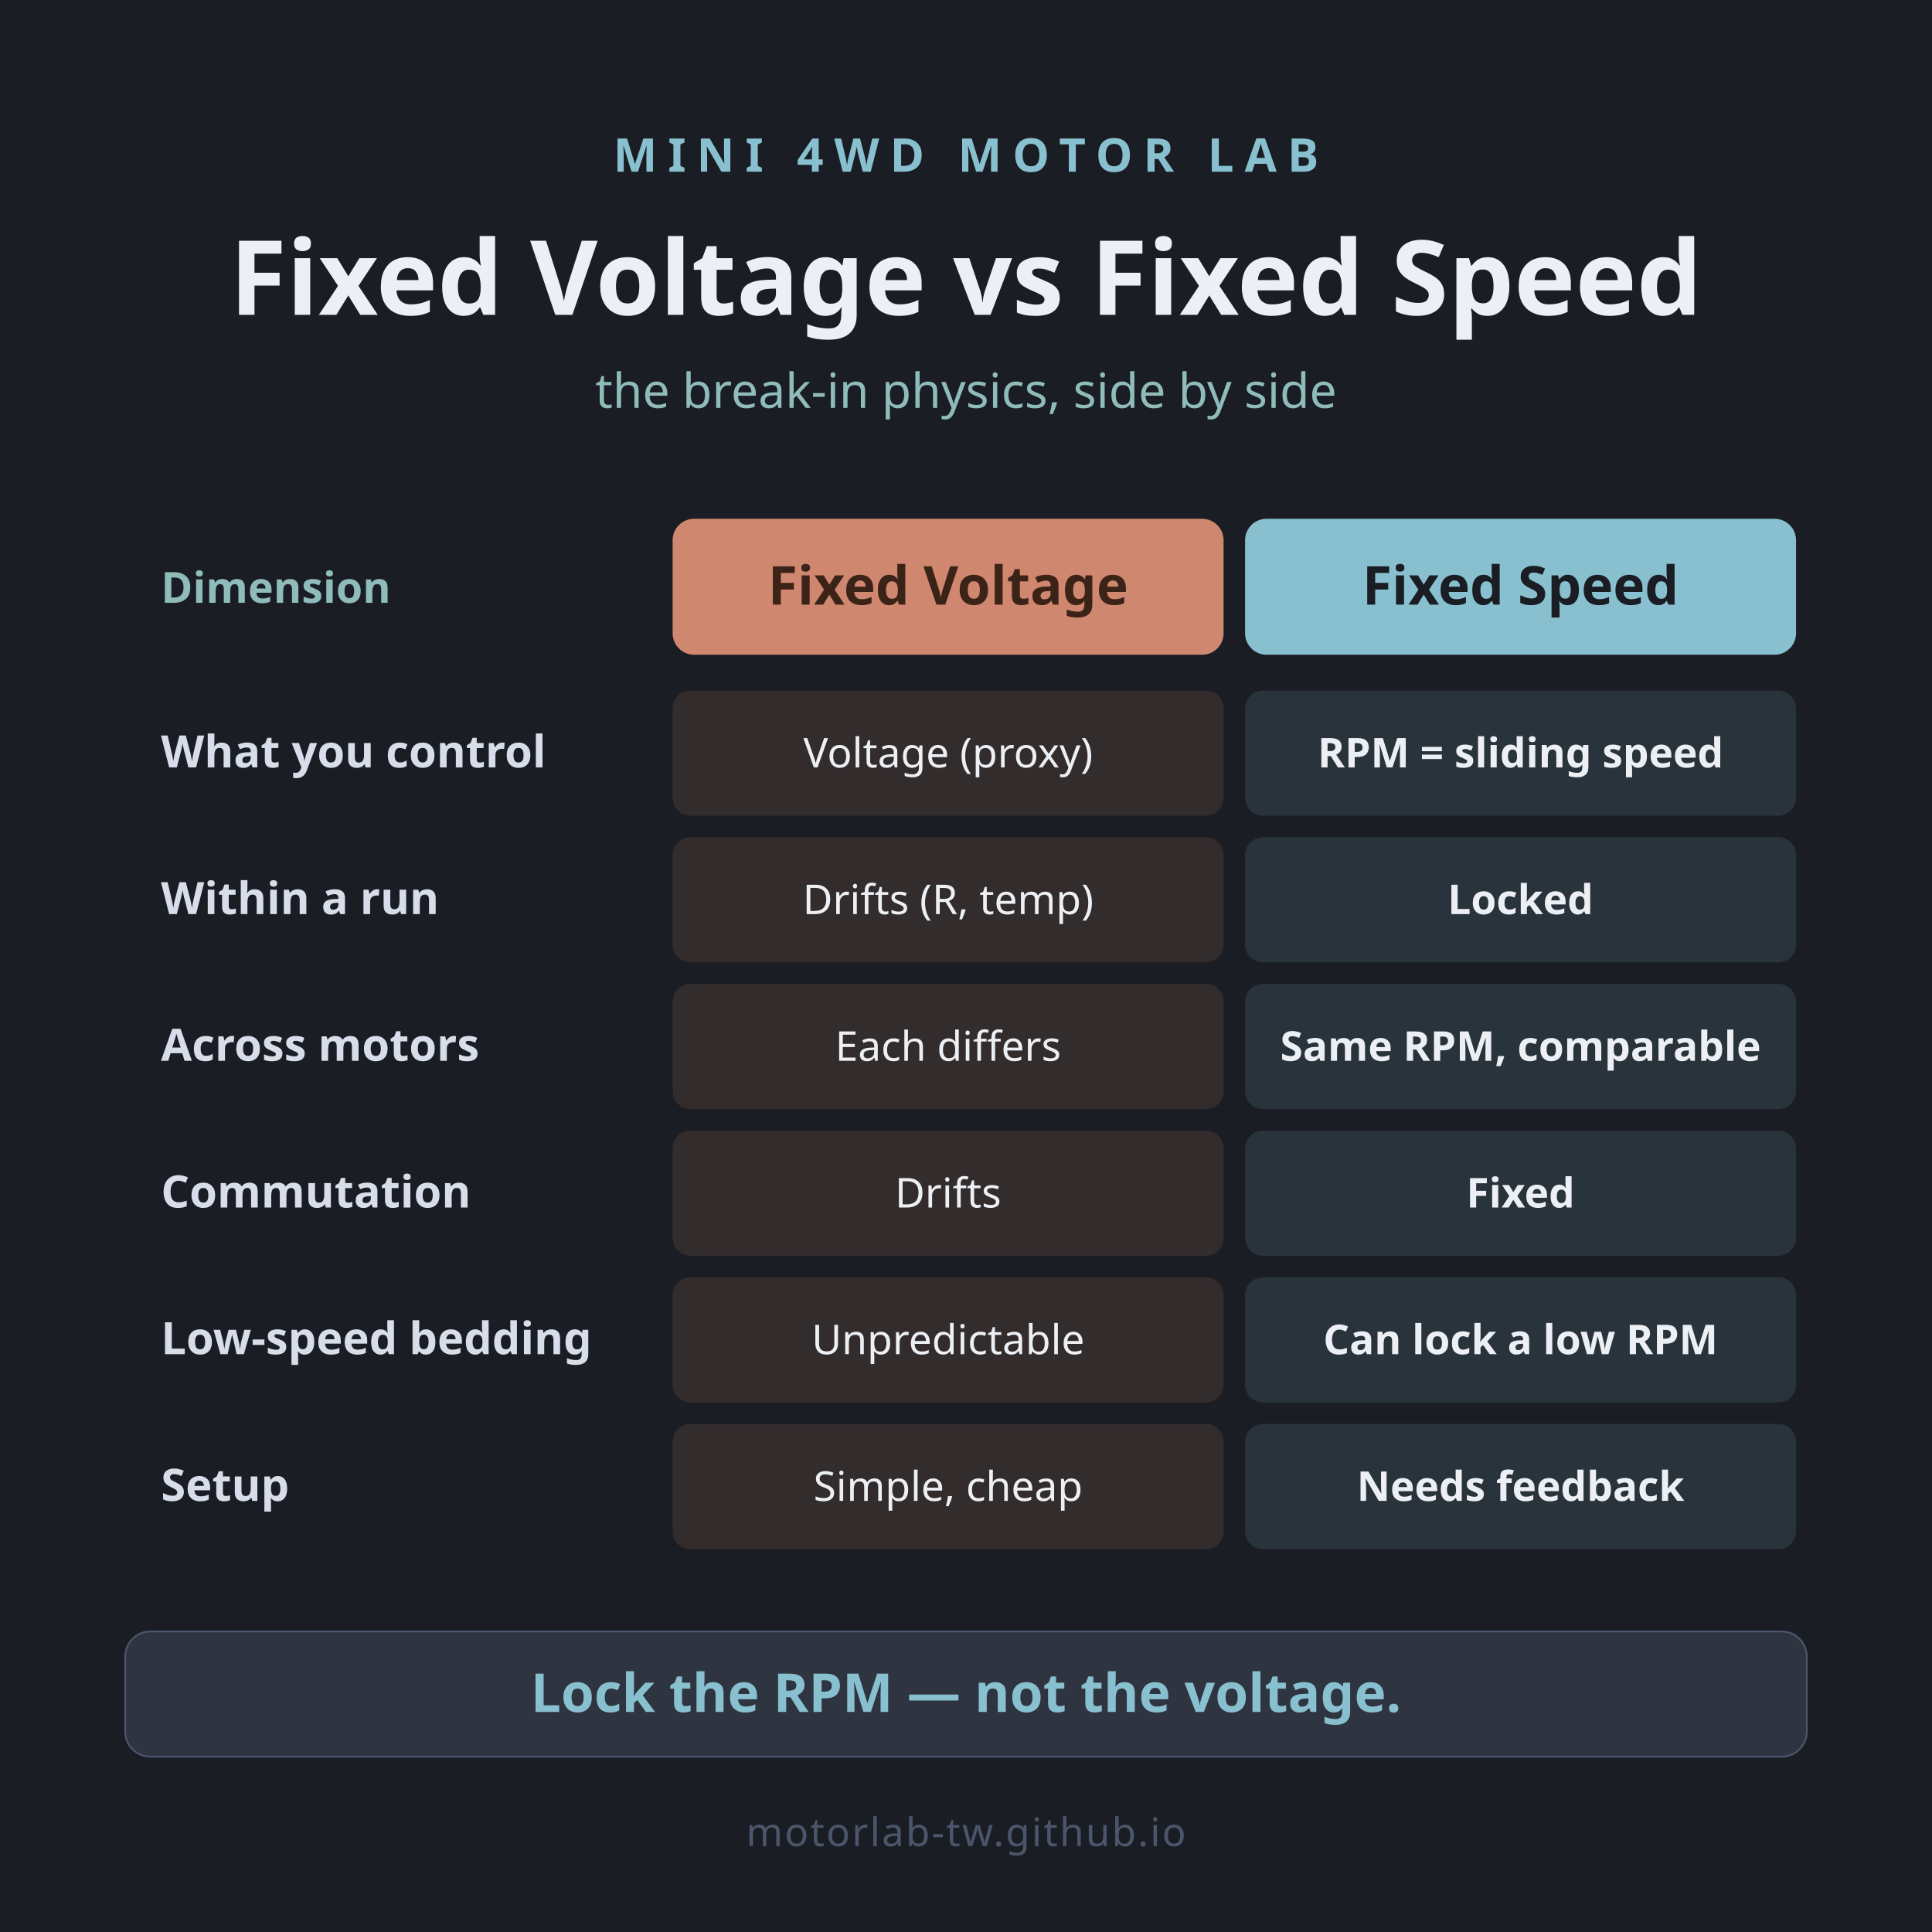
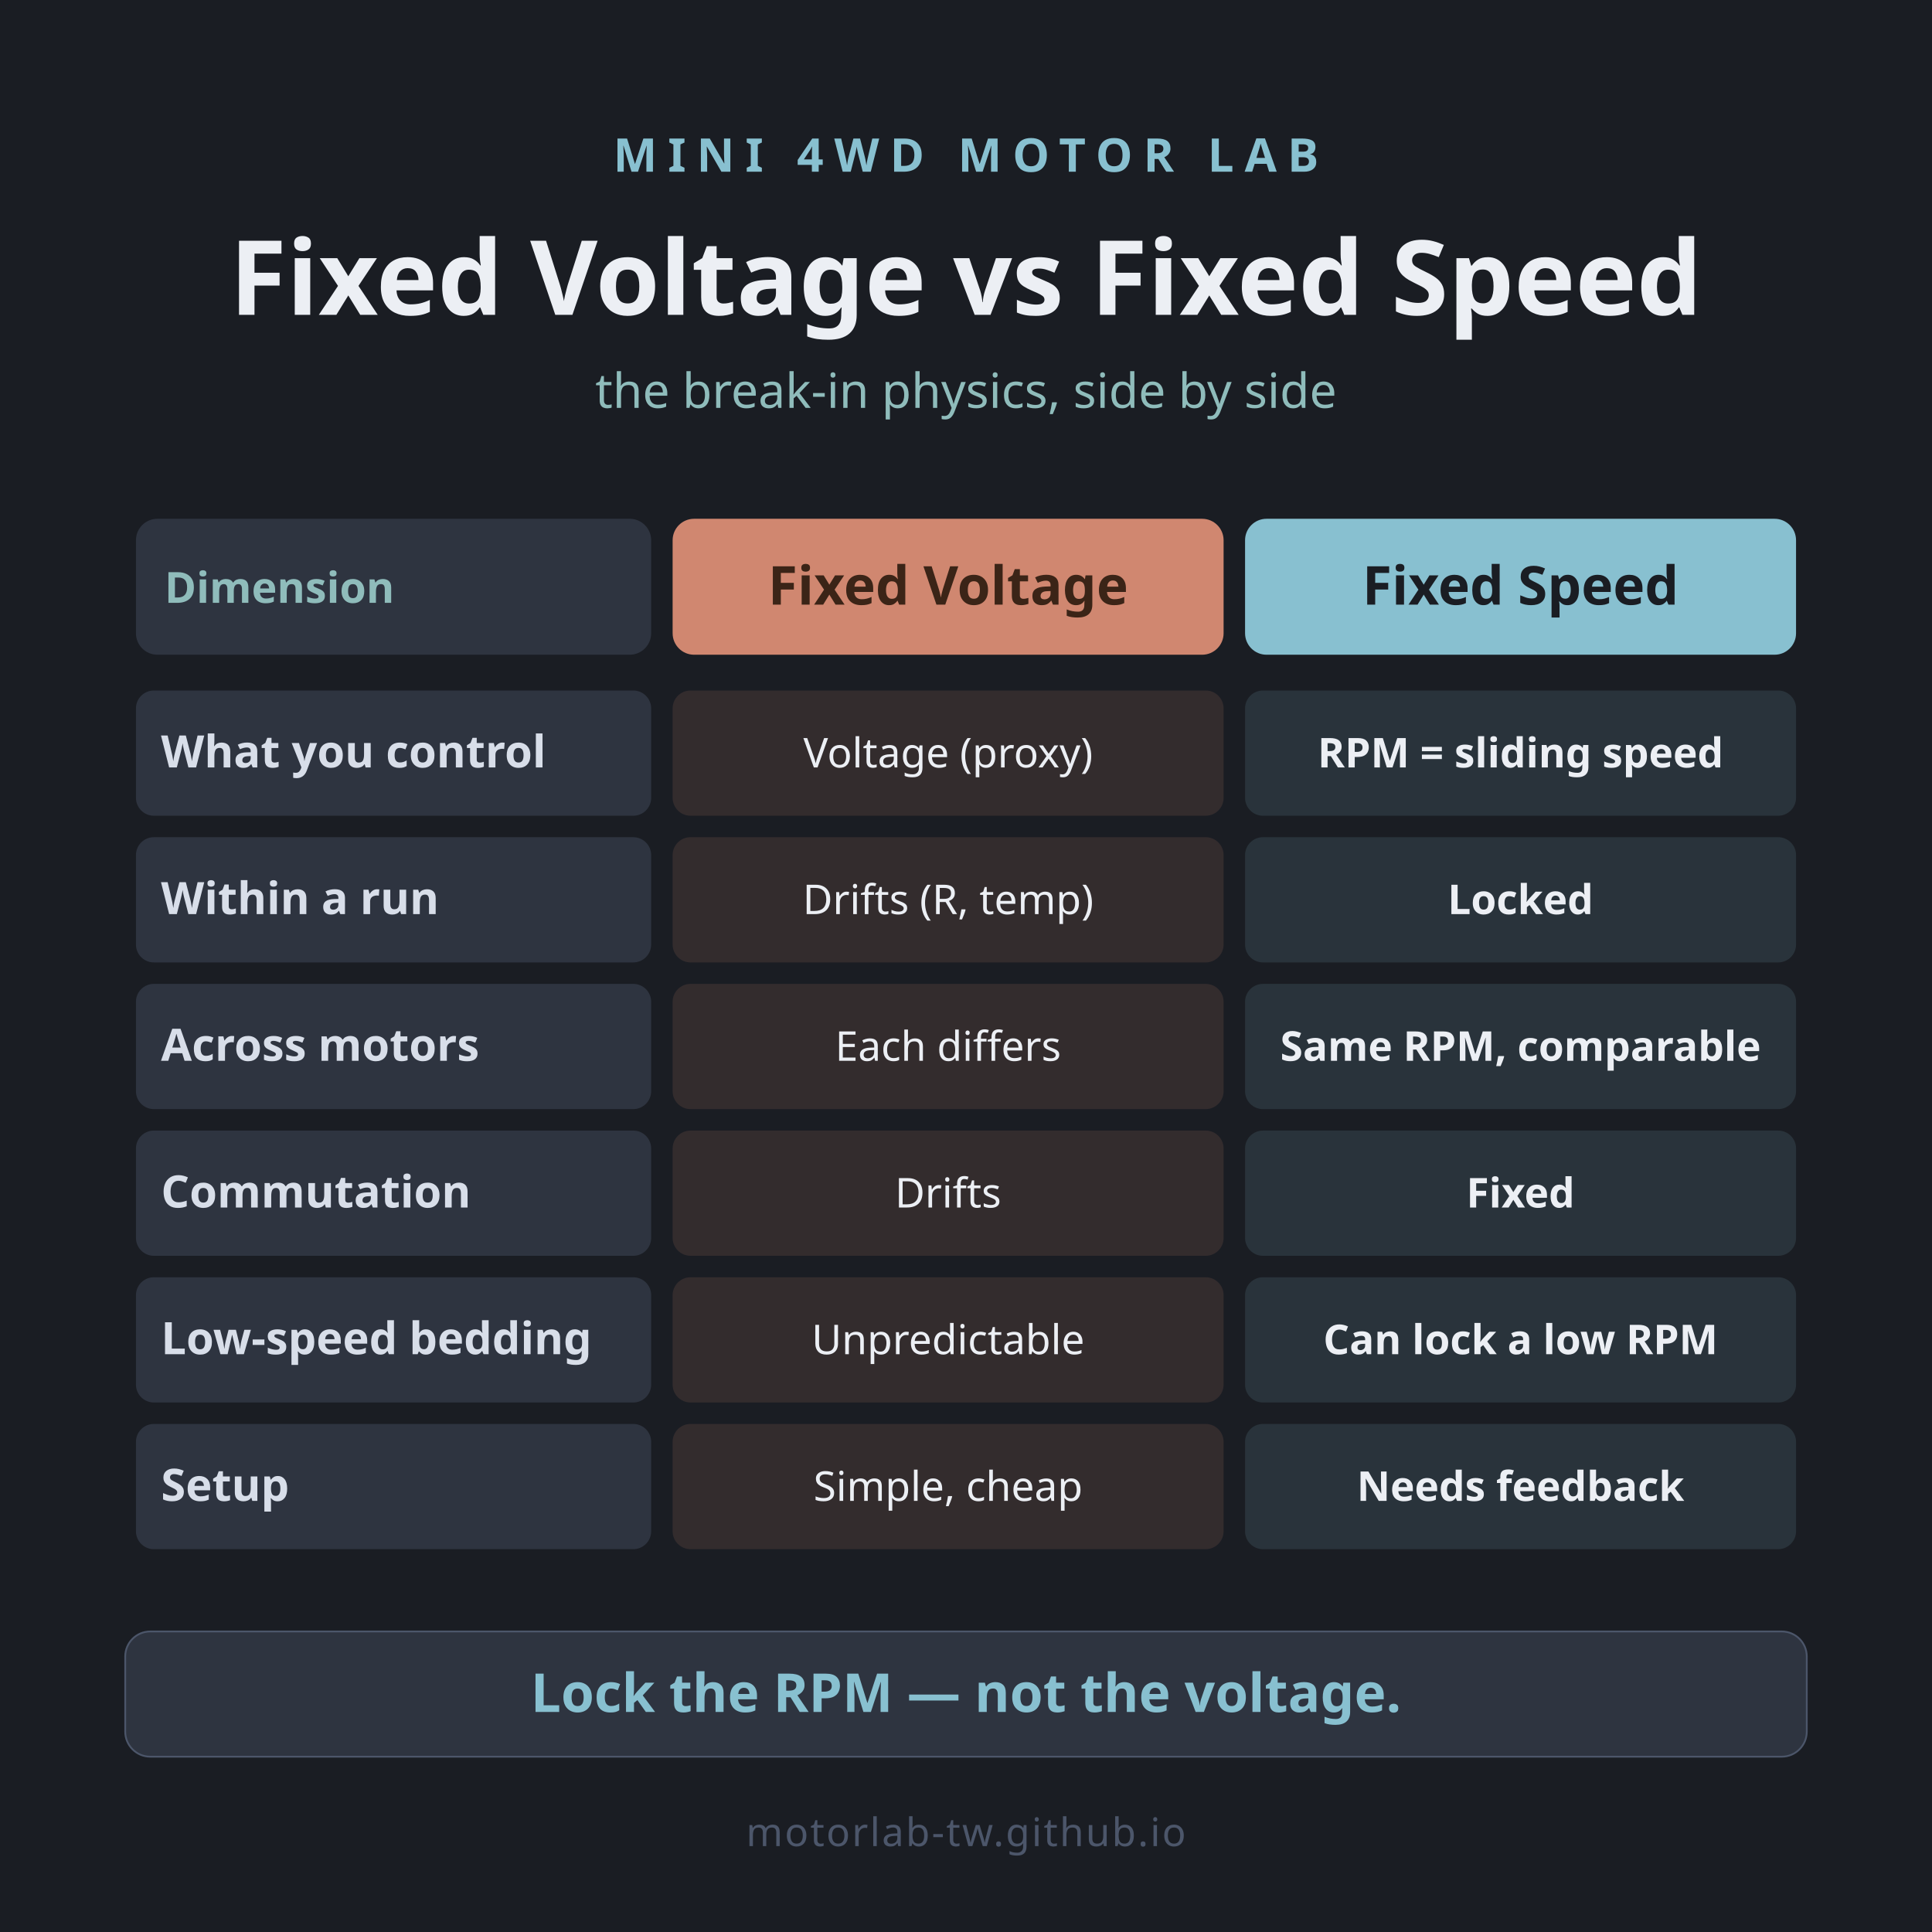
<svg xmlns="http://www.w3.org/2000/svg" width="1080" height="1080" viewBox="0 0 1080 1080" font-family="'Noto Sans TC','Noto Sans JP','Microsoft JhengHei','Yu Gothic','Meiryo','Segoe UI',sans-serif">
  <rect width="1080" height="1080" fill="#1a1d23" />
  <text x="540.0" y="96" fill="#88c0d0" font-size="26" letter-spacing="6" text-anchor="middle" font-weight="600">MINI 4WD MOTOR LAB</text>
  <text x="540.0" y="176" fill="#eceff4" font-size="58" text-anchor="middle" font-weight="800">Fixed Voltage vs Fixed Speed</text>
  <text x="540.0" y="228" fill="#8fbcbb" font-size="27" text-anchor="middle">the break-in physics, side by side</text>
-   <text x="90" y="337.0" fill="#8fbcbb" font-size="24" font-weight="600">Dimension</text>
+   <rect x="76" y="290" width="288" height="76" rx="12" fill="#2e3440" />
+   <text x="92" y="337.0" fill="#8fbcbb" font-size="24" font-weight="600">Dimension</text>
  <rect x="376" y="290" width="308" height="76" rx="12" fill="#d08770" />
  <text x="530.0" y="338.0" fill="#3b2417" font-size="30" font-weight="800" text-anchor="middle">Fixed Voltage</text>
  <rect x="696" y="290" width="308" height="76" rx="12" fill="#88c0d0" />
  <text x="850.0" y="338.0" fill="#1a1d23" font-size="30" font-weight="800" text-anchor="middle">Fixed Speed</text>
+   <rect x="76" y="386" width="288" height="70" rx="10" fill="#2e3440" />
  <rect x="376" y="386" width="308" height="70" rx="10" fill="#d08770" opacity="0.14" />
  <rect x="696" y="386" width="308" height="70" rx="10" fill="#88c0d0" opacity="0.14" />
  <text x="90" y="429.0" fill="#d8dee9" font-size="25" font-weight="600">What you control</text>
  <text x="530.0" y="429.0" fill="#eceff4" font-size="23" text-anchor="middle">Voltage (proxy)</text>
  <text x="850.0" y="429.0" fill="#eceff4" font-size="23" text-anchor="middle" font-weight="600">RPM = sliding speed</text>
+   <rect x="76" y="468" width="288" height="70" rx="10" fill="#2e3440" />
  <rect x="376" y="468" width="308" height="70" rx="10" fill="#d08770" opacity="0.14" />
  <rect x="696" y="468" width="308" height="70" rx="10" fill="#88c0d0" opacity="0.14" />
  <text x="90" y="511.0" fill="#d8dee9" font-size="25" font-weight="600">Within a run</text>
  <text x="530.0" y="511.0" fill="#eceff4" font-size="23" text-anchor="middle">Drifts (R, temp)</text>
  <text x="850.0" y="511.0" fill="#eceff4" font-size="23" text-anchor="middle" font-weight="600">Locked</text>
+   <rect x="76" y="550" width="288" height="70" rx="10" fill="#2e3440" />
  <rect x="376" y="550" width="308" height="70" rx="10" fill="#d08770" opacity="0.14" />
  <rect x="696" y="550" width="308" height="70" rx="10" fill="#88c0d0" opacity="0.14" />
  <text x="90" y="593.0" fill="#d8dee9" font-size="25" font-weight="600">Across motors</text>
  <text x="530.0" y="593.0" fill="#eceff4" font-size="23" text-anchor="middle">Each differs</text>
  <text x="850.0" y="593.0" fill="#eceff4" font-size="23" text-anchor="middle" font-weight="600">Same RPM, comparable</text>
+   <rect x="76" y="632" width="288" height="70" rx="10" fill="#2e3440" />
  <rect x="376" y="632" width="308" height="70" rx="10" fill="#d08770" opacity="0.14" />
  <rect x="696" y="632" width="308" height="70" rx="10" fill="#88c0d0" opacity="0.14" />
  <text x="90" y="675.0" fill="#d8dee9" font-size="25" font-weight="600">Commutation</text>
  <text x="530.0" y="675.0" fill="#eceff4" font-size="23" text-anchor="middle">Drifts</text>
  <text x="850.0" y="675.0" fill="#eceff4" font-size="23" text-anchor="middle" font-weight="600">Fixed</text>
+   <rect x="76" y="714" width="288" height="70" rx="10" fill="#2e3440" />
  <rect x="376" y="714" width="308" height="70" rx="10" fill="#d08770" opacity="0.14" />
  <rect x="696" y="714" width="308" height="70" rx="10" fill="#88c0d0" opacity="0.14" />
  <text x="90" y="757.0" fill="#d8dee9" font-size="25" font-weight="600">Low-speed bedding</text>
  <text x="530.0" y="757.0" fill="#eceff4" font-size="23" text-anchor="middle">Unpredictable</text>
  <text x="850.0" y="757.0" fill="#eceff4" font-size="23" text-anchor="middle" font-weight="600">Can lock a low RPM</text>
+   <rect x="76" y="796" width="288" height="70" rx="10" fill="#2e3440" />
  <rect x="376" y="796" width="308" height="70" rx="10" fill="#d08770" opacity="0.14" />
  <rect x="696" y="796" width="308" height="70" rx="10" fill="#88c0d0" opacity="0.14" />
  <text x="90" y="839.0" fill="#d8dee9" font-size="25" font-weight="600">Setup</text>
  <text x="530.0" y="839.0" fill="#eceff4" font-size="23" text-anchor="middle">Simple, cheap</text>
  <text x="850.0" y="839.0" fill="#eceff4" font-size="23" text-anchor="middle" font-weight="600">Needs feedback</text>
  <rect x="70" y="912" width="940" height="70" rx="14" fill="#2e3440" stroke="#4c566a" />
  <text x="540.0" y="957" fill="#88c0d0" font-size="30" text-anchor="middle" font-weight="700">Lock the RPM — not the voltage.</text>
  <text x="540.0" y="1032" fill="#4c566a" font-size="22" text-anchor="middle" letter-spacing="1">motorlab-tw.github.io</text>
</svg>
